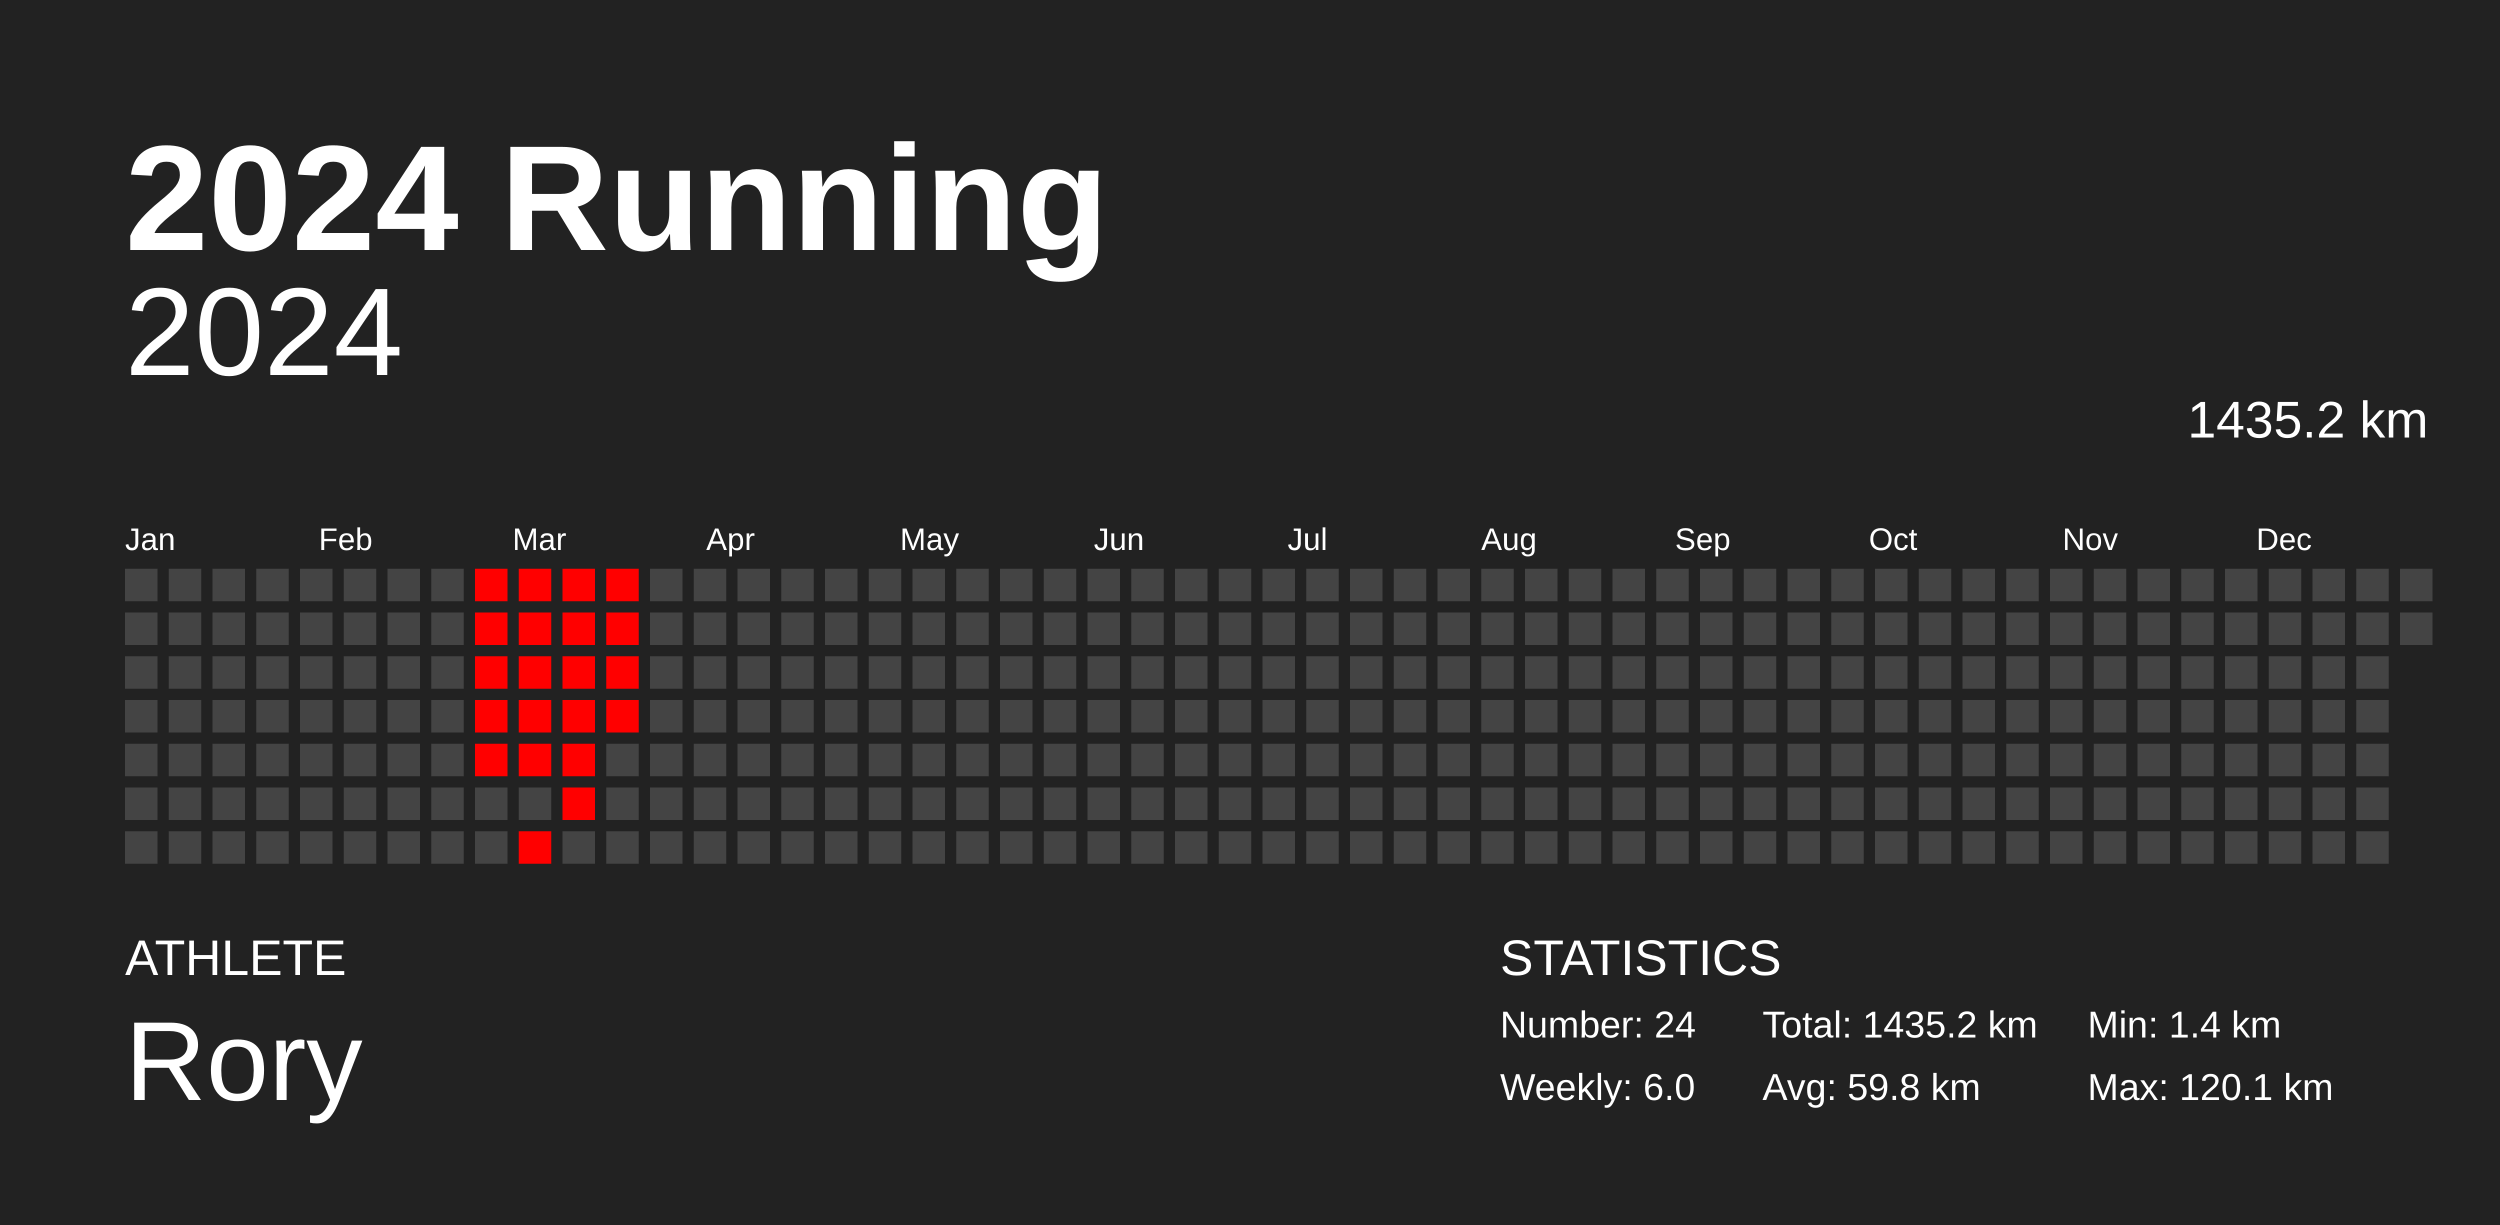
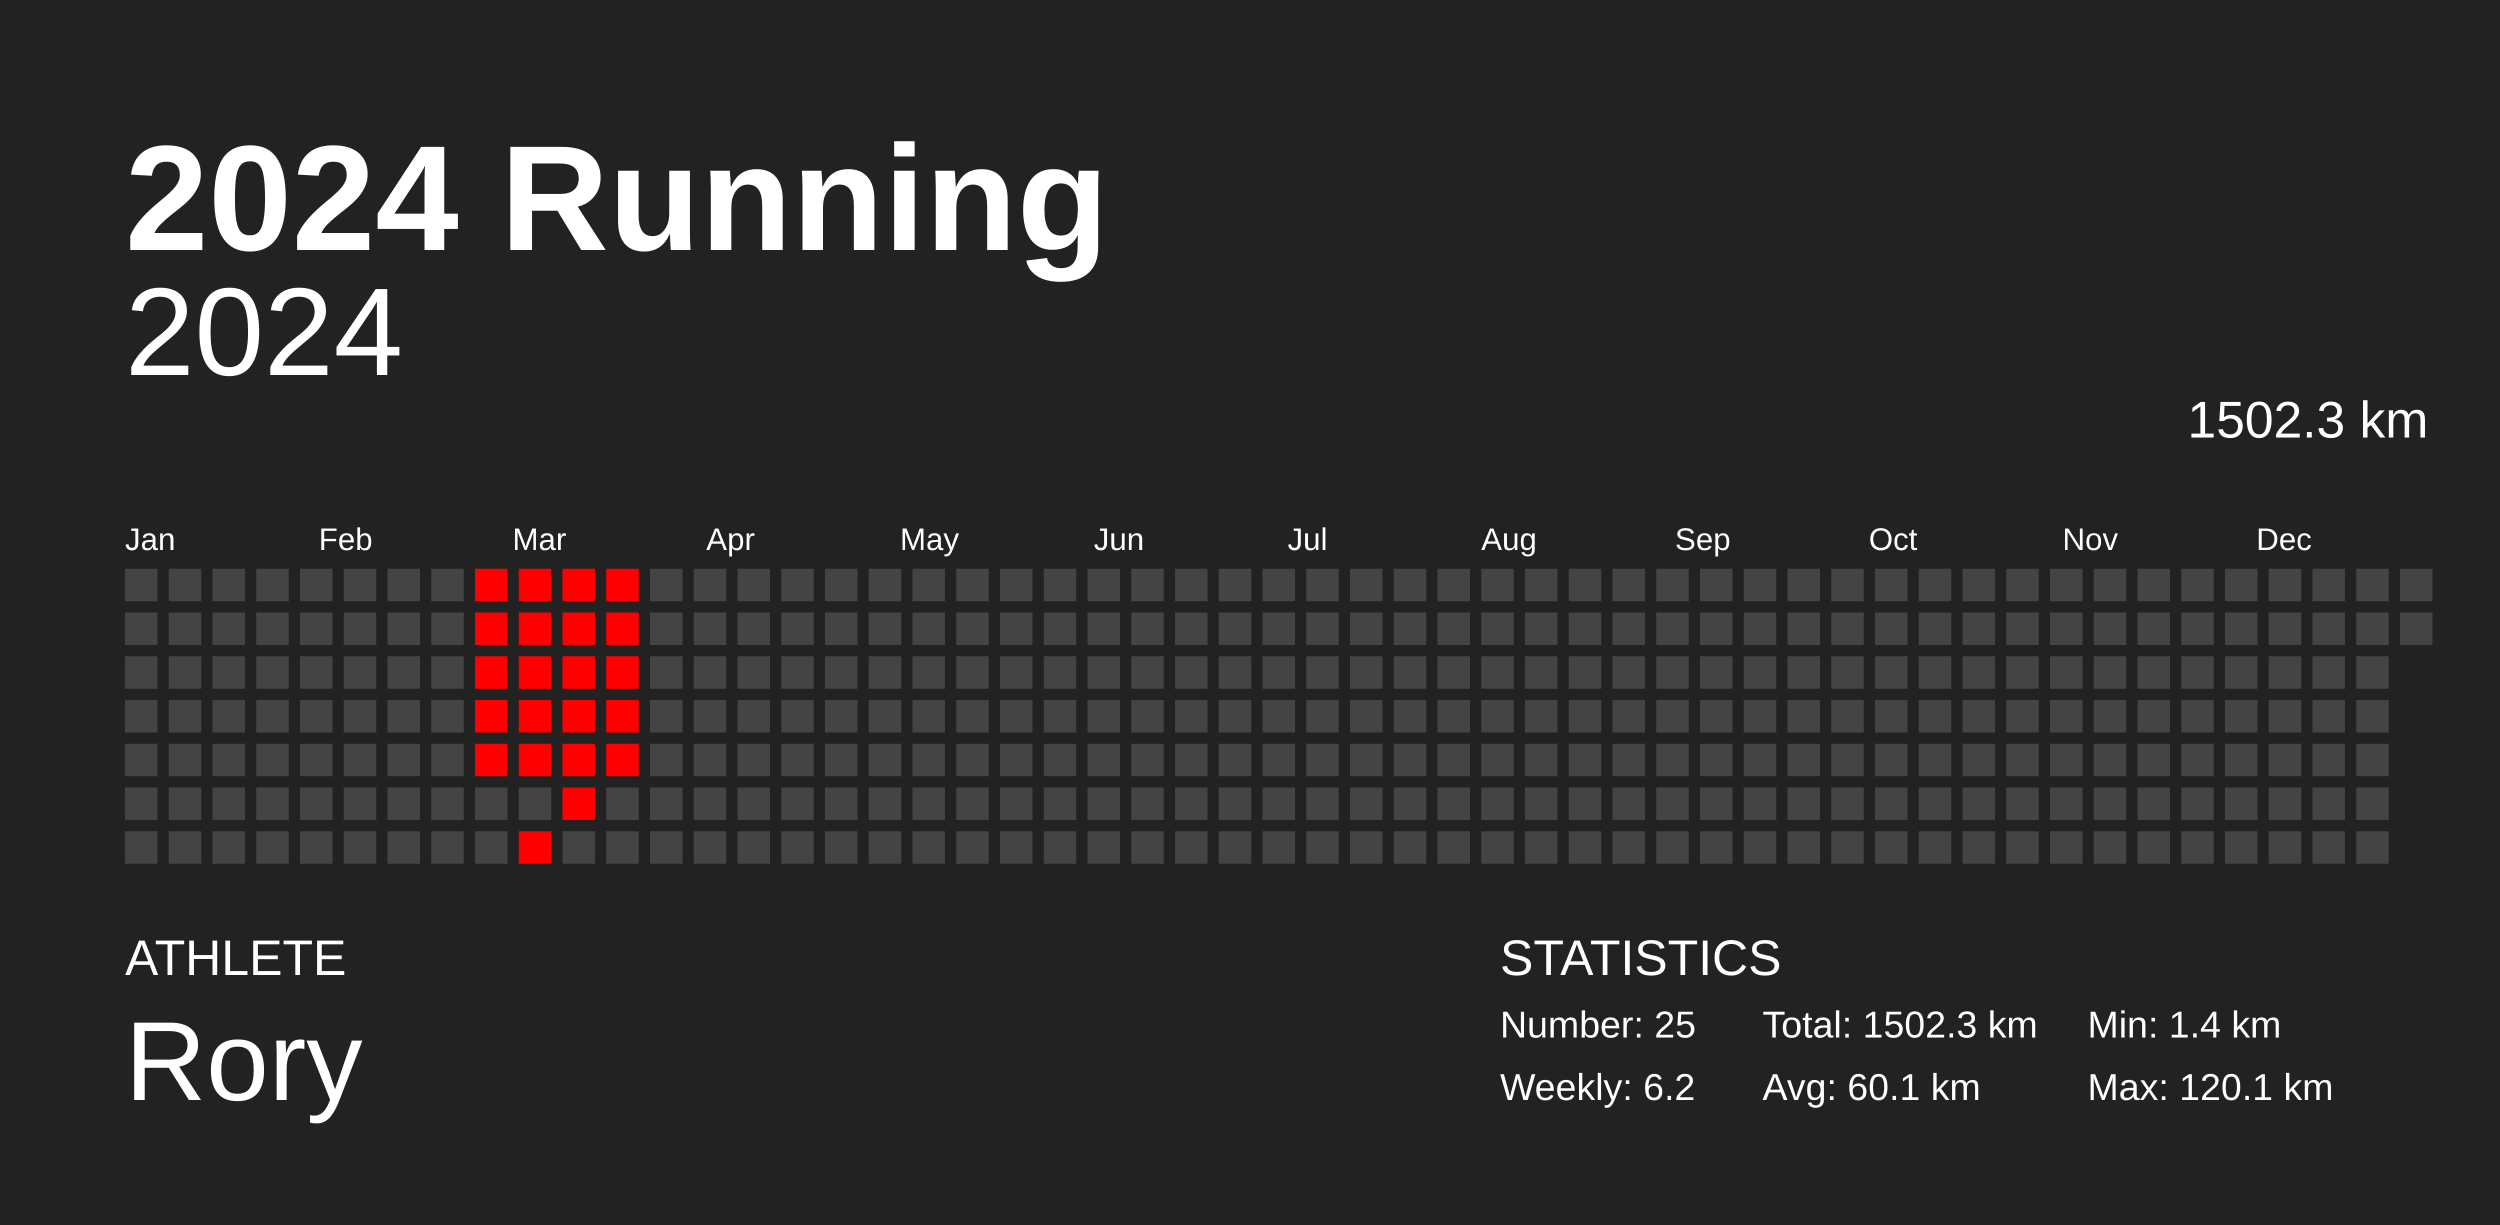
<svg xmlns="http://www.w3.org/2000/svg" baseProfile="full" height="98mm" version="1.1" viewBox="0,0,200,98" width="200mm">
  <defs />
  <rect fill="#222222" height="98" width="200" x="0" y="0" />
  <text fill="#FFFFFF" style="font-size:12px; font-family:Arial; font-weight:bold;" x="10" y="20">2024 Running</text>
  <text fill="#FFFFFF" style="font-size:4px; font-family:Arial" x="10" y="78">ATHLETE</text>
  <text fill="#FFFFFF" style="font-size:9px; font-family:Arial" x="10" y="88">Rory</text>
  <text fill="#FFFFFF" style="font-size:4px; font-family:Arial" x="120" y="78">STATISTICS</text>
-   <text fill="#FFFFFF" style="font-size:3px; font-family:Arial" x="120" y="83">Number: 24</text>
-   <text fill="#FFFFFF" style="font-size:3px; font-family:Arial" x="120" y="88">Weekly: 6.0</text>
-   <text fill="#FFFFFF" style="font-size:3px; font-family:Arial" x="141" y="83">Total: 1435.2 km</text>
-   <text fill="#FFFFFF" style="font-size:3px; font-family:Arial" x="141" y="88">Avg: 59.8 km</text>
+   <text fill="#FFFFFF" style="font-size:3px; font-family:Arial" x="120" y="83">Number: 25</text>
+   <text fill="#FFFFFF" style="font-size:3px; font-family:Arial" x="120" y="88">Weekly: 6.2</text>
+   <text fill="#FFFFFF" style="font-size:3px; font-family:Arial" x="141" y="83">Total: 1502.3 km</text>
+   <text fill="#FFFFFF" style="font-size:3px; font-family:Arial" x="141" y="88">Avg: 60.1 km</text>
  <text fill="#FFFFFF" style="font-size:3px; font-family:Arial" x="167" y="83">Min: 1.4 km</text>
  <text fill="#FFFFFF" style="font-size:3px; font-family:Arial" x="167" y="88">Max: 120.1 km</text>
  <text alignment-baseline="hanging" fill="#FFFFFF" style="font-size:10.0px; font-family:Arial;" x="10" y="30">2024</text>
-   <text alignment-baseline="hanging" fill="#FFFFFF" style="font-size:4.125px; font-family:Arial;" x="175" y="35">1435.2 km</text>
+   <text alignment-baseline="hanging" fill="#FFFFFF" style="font-size:4.125px; font-family:Arial;" x="175" y="35">1502.3 km</text>
  <text fill="#FFFFFF" style="font-size:2.5px; font-family:Arial" x="10.0" y="44">Jan</text>
  <text fill="#FFFFFF" style="font-size:2.5px; font-family:Arial" x="25.5" y="44">Feb</text>
  <text fill="#FFFFFF" style="font-size:2.5px; font-family:Arial" x="41.0" y="44">Mar</text>
  <text fill="#FFFFFF" style="font-size:2.5px; font-family:Arial" x="56.5" y="44">Apr</text>
  <text fill="#FFFFFF" style="font-size:2.5px; font-family:Arial" x="72.0" y="44">May</text>
  <text fill="#FFFFFF" style="font-size:2.5px; font-family:Arial" x="87.5" y="44">Jun</text>
  <text fill="#FFFFFF" style="font-size:2.5px; font-family:Arial" x="103.0" y="44">Jul</text>
  <text fill="#FFFFFF" style="font-size:2.5px; font-family:Arial" x="118.5" y="44">Aug</text>
  <text fill="#FFFFFF" style="font-size:2.5px; font-family:Arial" x="134.0" y="44">Sep</text>
  <text fill="#FFFFFF" style="font-size:2.5px; font-family:Arial" x="149.5" y="44">Oct</text>
  <text fill="#FFFFFF" style="font-size:2.5px; font-family:Arial" x="165.0" y="44">Nov</text>
  <text fill="#FFFFFF" style="font-size:2.5px; font-family:Arial" x="180.5" y="44">Dec</text>
  <rect fill="#444444" height="2.6" width="2.6" x="10.0" y="45.5" />
  <rect fill="#444444" height="2.6" width="2.6" x="10.0" y="49.0" />
  <rect fill="#444444" height="2.6" width="2.6" x="10.0" y="52.5" />
  <rect fill="#444444" height="2.6" width="2.6" x="10.0" y="56.0" />
  <rect fill="#444444" height="2.6" width="2.6" x="10.0" y="59.5" />
  <rect fill="#444444" height="2.6" width="2.6" x="10.0" y="63.0" />
  <rect fill="#444444" height="2.6" width="2.6" x="10.0" y="66.5" />
  <rect fill="#444444" height="2.6" width="2.6" x="13.5" y="45.5" />
  <rect fill="#444444" height="2.6" width="2.6" x="13.5" y="49.0" />
  <rect fill="#444444" height="2.6" width="2.6" x="13.5" y="52.5" />
  <rect fill="#444444" height="2.6" width="2.6" x="13.5" y="56.0" />
  <rect fill="#444444" height="2.6" width="2.6" x="13.5" y="59.5" />
  <rect fill="#444444" height="2.6" width="2.6" x="13.5" y="63.0" />
  <rect fill="#444444" height="2.6" width="2.6" x="13.5" y="66.5" />
  <rect fill="#444444" height="2.6" width="2.6" x="17.0" y="45.5" />
  <rect fill="#444444" height="2.6" width="2.6" x="17.0" y="49.0" />
  <rect fill="#444444" height="2.6" width="2.6" x="17.0" y="52.5" />
  <rect fill="#444444" height="2.6" width="2.6" x="17.0" y="56.0" />
  <rect fill="#444444" height="2.6" width="2.6" x="17.0" y="59.5" />
  <rect fill="#444444" height="2.6" width="2.6" x="17.0" y="63.0" />
  <rect fill="#444444" height="2.6" width="2.6" x="17.0" y="66.5" />
  <rect fill="#444444" height="2.6" width="2.6" x="20.5" y="45.5" />
  <rect fill="#444444" height="2.6" width="2.6" x="20.5" y="49.0" />
  <rect fill="#444444" height="2.6" width="2.6" x="20.5" y="52.5" />
  <rect fill="#444444" height="2.6" width="2.6" x="20.5" y="56.0" />
  <rect fill="#444444" height="2.6" width="2.6" x="20.5" y="59.5" />
  <rect fill="#444444" height="2.6" width="2.6" x="20.5" y="63.0" />
  <rect fill="#444444" height="2.6" width="2.6" x="20.5" y="66.5" />
  <rect fill="#444444" height="2.6" width="2.6" x="24.0" y="45.5" />
  <rect fill="#444444" height="2.6" width="2.6" x="24.0" y="49.0" />
  <rect fill="#444444" height="2.6" width="2.6" x="24.0" y="52.5" />
  <rect fill="#444444" height="2.6" width="2.6" x="24.0" y="56.0" />
  <rect fill="#444444" height="2.6" width="2.6" x="24.0" y="59.5" />
  <rect fill="#444444" height="2.6" width="2.6" x="24.0" y="63.0" />
  <rect fill="#444444" height="2.6" width="2.6" x="24.0" y="66.5" />
  <rect fill="#444444" height="2.6" width="2.6" x="27.5" y="45.5" />
  <rect fill="#444444" height="2.6" width="2.6" x="27.5" y="49.0" />
  <rect fill="#444444" height="2.6" width="2.6" x="27.5" y="52.5" />
  <rect fill="#444444" height="2.6" width="2.6" x="27.5" y="56.0" />
  <rect fill="#444444" height="2.6" width="2.6" x="27.5" y="59.5" />
  <rect fill="#444444" height="2.6" width="2.6" x="27.5" y="63.0" />
  <rect fill="#444444" height="2.6" width="2.6" x="27.5" y="66.5" />
  <rect fill="#444444" height="2.6" width="2.6" x="31.0" y="45.5" />
  <rect fill="#444444" height="2.6" width="2.6" x="31.0" y="49.0" />
  <rect fill="#444444" height="2.6" width="2.6" x="31.0" y="52.5" />
  <rect fill="#444444" height="2.6" width="2.6" x="31.0" y="56.0" />
  <rect fill="#444444" height="2.6" width="2.6" x="31.0" y="59.5" />
  <rect fill="#444444" height="2.6" width="2.6" x="31.0" y="63.0" />
  <rect fill="#444444" height="2.6" width="2.6" x="31.0" y="66.5" />
  <rect fill="#444444" height="2.6" width="2.6" x="34.5" y="45.5" />
  <rect fill="#444444" height="2.6" width="2.6" x="34.5" y="49.0" />
  <rect fill="#444444" height="2.6" width="2.6" x="34.5" y="52.5" />
  <rect fill="#444444" height="2.6" width="2.6" x="34.5" y="56.0" />
  <rect fill="#444444" height="2.6" width="2.6" x="34.5" y="59.5" />
  <rect fill="#444444" height="2.6" width="2.6" x="34.5" y="63.0" />
  <rect fill="#444444" height="2.6" width="2.6" x="34.5" y="66.5" />
  <rect fill="red" height="2.6" width="2.6" x="38.0" y="45.5" />
  <rect fill="red" height="2.6" width="2.6" x="38.0" y="49.0" />
  <rect fill="red" height="2.6" width="2.6" x="38.0" y="52.5" />
  <rect fill="red" height="2.6" width="2.6" x="38.0" y="56.0" />
  <rect fill="red" height="2.6" width="2.6" x="38.0" y="59.5" />
  <rect fill="#444444" height="2.6" width="2.6" x="38.0" y="63.0" />
  <rect fill="#444444" height="2.6" width="2.6" x="38.0" y="66.5" />
  <rect fill="red" height="2.6" width="2.6" x="41.5" y="45.5" />
  <rect fill="red" height="2.6" width="2.6" x="41.5" y="49.0" />
  <rect fill="red" height="2.6" width="2.6" x="41.5" y="52.5" />
  <rect fill="red" height="2.6" width="2.6" x="41.5" y="56.0" />
  <rect fill="red" height="2.6" width="2.6" x="41.5" y="59.5" />
  <rect fill="#444444" height="2.6" width="2.6" x="41.5" y="63.0" />
  <rect fill="red" height="2.6" width="2.6" x="41.5" y="66.5" />
  <rect fill="red" height="2.6" width="2.6" x="45.0" y="45.5" />
  <rect fill="red" height="2.6" width="2.6" x="45.0" y="49.0" />
  <rect fill="red" height="2.6" width="2.6" x="45.0" y="52.5" />
  <rect fill="red" height="2.6" width="2.6" x="45.0" y="56.0" />
  <rect fill="red" height="2.6" width="2.6" x="45.0" y="59.5" />
  <rect fill="red" height="2.6" width="2.6" x="45.0" y="63.0" />
  <rect fill="#444444" height="2.6" width="2.6" x="45.0" y="66.5" />
  <rect fill="red" height="2.6" width="2.6" x="48.5" y="45.5" />
  <rect fill="red" height="2.6" width="2.6" x="48.5" y="49.0" />
  <rect fill="red" height="2.6" width="2.6" x="48.5" y="52.5" />
  <rect fill="red" height="2.6" width="2.6" x="48.5" y="56.0" />
-   <rect fill="#444444" height="2.6" width="2.6" x="48.5" y="59.5" />
+   <rect fill="red" height="2.6" width="2.6" x="48.5" y="59.5" />
  <rect fill="#444444" height="2.6" width="2.6" x="48.5" y="63.0" />
  <rect fill="#444444" height="2.6" width="2.6" x="48.5" y="66.5" />
  <rect fill="#444444" height="2.6" width="2.6" x="52.0" y="45.5" />
  <rect fill="#444444" height="2.6" width="2.6" x="52.0" y="49.0" />
  <rect fill="#444444" height="2.6" width="2.6" x="52.0" y="52.5" />
  <rect fill="#444444" height="2.6" width="2.6" x="52.0" y="56.0" />
  <rect fill="#444444" height="2.6" width="2.6" x="52.0" y="59.5" />
  <rect fill="#444444" height="2.6" width="2.6" x="52.0" y="63.0" />
  <rect fill="#444444" height="2.6" width="2.6" x="52.0" y="66.5" />
  <rect fill="#444444" height="2.6" width="2.6" x="55.5" y="45.5" />
  <rect fill="#444444" height="2.6" width="2.6" x="55.5" y="49.0" />
  <rect fill="#444444" height="2.6" width="2.6" x="55.5" y="52.5" />
  <rect fill="#444444" height="2.6" width="2.6" x="55.5" y="56.0" />
  <rect fill="#444444" height="2.6" width="2.6" x="55.5" y="59.5" />
  <rect fill="#444444" height="2.6" width="2.6" x="55.5" y="63.0" />
  <rect fill="#444444" height="2.6" width="2.6" x="55.5" y="66.5" />
  <rect fill="#444444" height="2.6" width="2.6" x="59.0" y="45.5" />
  <rect fill="#444444" height="2.6" width="2.6" x="59.0" y="49.0" />
  <rect fill="#444444" height="2.6" width="2.6" x="59.0" y="52.5" />
  <rect fill="#444444" height="2.6" width="2.6" x="59.0" y="56.0" />
  <rect fill="#444444" height="2.6" width="2.6" x="59.0" y="59.5" />
  <rect fill="#444444" height="2.6" width="2.6" x="59.0" y="63.0" />
  <rect fill="#444444" height="2.6" width="2.6" x="59.0" y="66.5" />
  <rect fill="#444444" height="2.6" width="2.6" x="62.5" y="45.5" />
  <rect fill="#444444" height="2.6" width="2.6" x="62.5" y="49.0" />
  <rect fill="#444444" height="2.6" width="2.6" x="62.5" y="52.5" />
  <rect fill="#444444" height="2.6" width="2.6" x="62.5" y="56.0" />
  <rect fill="#444444" height="2.6" width="2.6" x="62.5" y="59.5" />
  <rect fill="#444444" height="2.6" width="2.6" x="62.5" y="63.0" />
  <rect fill="#444444" height="2.6" width="2.6" x="62.5" y="66.5" />
  <rect fill="#444444" height="2.6" width="2.6" x="66.0" y="45.5" />
  <rect fill="#444444" height="2.6" width="2.6" x="66.0" y="49.0" />
  <rect fill="#444444" height="2.6" width="2.6" x="66.0" y="52.5" />
  <rect fill="#444444" height="2.6" width="2.6" x="66.0" y="56.0" />
  <rect fill="#444444" height="2.6" width="2.6" x="66.0" y="59.5" />
  <rect fill="#444444" height="2.6" width="2.6" x="66.0" y="63.0" />
  <rect fill="#444444" height="2.6" width="2.6" x="66.0" y="66.5" />
  <rect fill="#444444" height="2.6" width="2.6" x="69.5" y="45.5" />
  <rect fill="#444444" height="2.6" width="2.6" x="69.5" y="49.0" />
  <rect fill="#444444" height="2.6" width="2.6" x="69.5" y="52.5" />
  <rect fill="#444444" height="2.6" width="2.6" x="69.5" y="56.0" />
  <rect fill="#444444" height="2.6" width="2.6" x="69.5" y="59.5" />
  <rect fill="#444444" height="2.6" width="2.6" x="69.5" y="63.0" />
  <rect fill="#444444" height="2.6" width="2.6" x="69.5" y="66.5" />
  <rect fill="#444444" height="2.6" width="2.6" x="73.0" y="45.5" />
  <rect fill="#444444" height="2.6" width="2.6" x="73.0" y="49.0" />
  <rect fill="#444444" height="2.6" width="2.6" x="73.0" y="52.5" />
  <rect fill="#444444" height="2.6" width="2.6" x="73.0" y="56.0" />
  <rect fill="#444444" height="2.6" width="2.6" x="73.0" y="59.5" />
  <rect fill="#444444" height="2.6" width="2.6" x="73.0" y="63.0" />
  <rect fill="#444444" height="2.6" width="2.6" x="73.0" y="66.5" />
  <rect fill="#444444" height="2.6" width="2.6" x="76.5" y="45.5" />
  <rect fill="#444444" height="2.6" width="2.6" x="76.5" y="49.0" />
  <rect fill="#444444" height="2.6" width="2.6" x="76.5" y="52.5" />
  <rect fill="#444444" height="2.6" width="2.6" x="76.5" y="56.0" />
  <rect fill="#444444" height="2.6" width="2.6" x="76.5" y="59.5" />
  <rect fill="#444444" height="2.6" width="2.6" x="76.5" y="63.0" />
  <rect fill="#444444" height="2.6" width="2.6" x="76.5" y="66.5" />
  <rect fill="#444444" height="2.6" width="2.6" x="80.0" y="45.5" />
  <rect fill="#444444" height="2.6" width="2.6" x="80.0" y="49.0" />
  <rect fill="#444444" height="2.6" width="2.6" x="80.0" y="52.5" />
  <rect fill="#444444" height="2.6" width="2.6" x="80.0" y="56.0" />
  <rect fill="#444444" height="2.6" width="2.6" x="80.0" y="59.5" />
  <rect fill="#444444" height="2.6" width="2.6" x="80.0" y="63.0" />
  <rect fill="#444444" height="2.6" width="2.6" x="80.0" y="66.5" />
  <rect fill="#444444" height="2.6" width="2.6" x="83.5" y="45.5" />
  <rect fill="#444444" height="2.6" width="2.6" x="83.5" y="49.0" />
  <rect fill="#444444" height="2.6" width="2.6" x="83.5" y="52.5" />
  <rect fill="#444444" height="2.6" width="2.6" x="83.5" y="56.0" />
  <rect fill="#444444" height="2.6" width="2.6" x="83.5" y="59.5" />
  <rect fill="#444444" height="2.6" width="2.6" x="83.5" y="63.0" />
  <rect fill="#444444" height="2.6" width="2.6" x="83.5" y="66.5" />
  <rect fill="#444444" height="2.6" width="2.6" x="87.0" y="45.5" />
  <rect fill="#444444" height="2.6" width="2.6" x="87.0" y="49.0" />
  <rect fill="#444444" height="2.6" width="2.6" x="87.0" y="52.5" />
  <rect fill="#444444" height="2.6" width="2.6" x="87.0" y="56.0" />
  <rect fill="#444444" height="2.6" width="2.6" x="87.0" y="59.5" />
  <rect fill="#444444" height="2.6" width="2.6" x="87.0" y="63.0" />
  <rect fill="#444444" height="2.6" width="2.6" x="87.0" y="66.5" />
  <rect fill="#444444" height="2.6" width="2.6" x="90.5" y="45.5" />
  <rect fill="#444444" height="2.6" width="2.6" x="90.5" y="49.0" />
  <rect fill="#444444" height="2.6" width="2.6" x="90.5" y="52.5" />
  <rect fill="#444444" height="2.6" width="2.6" x="90.5" y="56.0" />
  <rect fill="#444444" height="2.6" width="2.6" x="90.5" y="59.5" />
  <rect fill="#444444" height="2.6" width="2.6" x="90.5" y="63.0" />
  <rect fill="#444444" height="2.6" width="2.6" x="90.5" y="66.5" />
  <rect fill="#444444" height="2.6" width="2.6" x="94.0" y="45.5" />
  <rect fill="#444444" height="2.6" width="2.6" x="94.0" y="49.0" />
  <rect fill="#444444" height="2.6" width="2.6" x="94.0" y="52.5" />
  <rect fill="#444444" height="2.6" width="2.6" x="94.0" y="56.0" />
  <rect fill="#444444" height="2.6" width="2.6" x="94.0" y="59.5" />
  <rect fill="#444444" height="2.6" width="2.6" x="94.0" y="63.0" />
  <rect fill="#444444" height="2.6" width="2.6" x="94.0" y="66.5" />
  <rect fill="#444444" height="2.6" width="2.6" x="97.5" y="45.5" />
  <rect fill="#444444" height="2.6" width="2.6" x="97.5" y="49.0" />
  <rect fill="#444444" height="2.6" width="2.6" x="97.5" y="52.5" />
  <rect fill="#444444" height="2.6" width="2.6" x="97.5" y="56.0" />
  <rect fill="#444444" height="2.6" width="2.6" x="97.5" y="59.5" />
  <rect fill="#444444" height="2.6" width="2.6" x="97.5" y="63.0" />
  <rect fill="#444444" height="2.6" width="2.6" x="97.5" y="66.5" />
  <rect fill="#444444" height="2.6" width="2.6" x="101.0" y="45.5" />
  <rect fill="#444444" height="2.6" width="2.6" x="101.0" y="49.0" />
  <rect fill="#444444" height="2.6" width="2.6" x="101.0" y="52.5" />
  <rect fill="#444444" height="2.6" width="2.6" x="101.0" y="56.0" />
  <rect fill="#444444" height="2.6" width="2.6" x="101.0" y="59.5" />
  <rect fill="#444444" height="2.6" width="2.6" x="101.0" y="63.0" />
  <rect fill="#444444" height="2.6" width="2.6" x="101.0" y="66.5" />
  <rect fill="#444444" height="2.6" width="2.6" x="104.5" y="45.5" />
  <rect fill="#444444" height="2.6" width="2.6" x="104.5" y="49.0" />
  <rect fill="#444444" height="2.6" width="2.6" x="104.5" y="52.5" />
  <rect fill="#444444" height="2.6" width="2.6" x="104.5" y="56.0" />
  <rect fill="#444444" height="2.6" width="2.6" x="104.5" y="59.5" />
  <rect fill="#444444" height="2.6" width="2.6" x="104.5" y="63.0" />
  <rect fill="#444444" height="2.6" width="2.6" x="104.5" y="66.5" />
  <rect fill="#444444" height="2.6" width="2.6" x="108.0" y="45.5" />
  <rect fill="#444444" height="2.6" width="2.6" x="108.0" y="49.0" />
  <rect fill="#444444" height="2.6" width="2.6" x="108.0" y="52.5" />
  <rect fill="#444444" height="2.6" width="2.6" x="108.0" y="56.0" />
  <rect fill="#444444" height="2.6" width="2.6" x="108.0" y="59.5" />
  <rect fill="#444444" height="2.6" width="2.6" x="108.0" y="63.0" />
  <rect fill="#444444" height="2.6" width="2.6" x="108.0" y="66.5" />
  <rect fill="#444444" height="2.6" width="2.6" x="111.5" y="45.5" />
  <rect fill="#444444" height="2.6" width="2.6" x="111.5" y="49.0" />
  <rect fill="#444444" height="2.6" width="2.6" x="111.5" y="52.5" />
  <rect fill="#444444" height="2.6" width="2.6" x="111.5" y="56.0" />
  <rect fill="#444444" height="2.6" width="2.6" x="111.5" y="59.5" />
  <rect fill="#444444" height="2.6" width="2.6" x="111.5" y="63.0" />
  <rect fill="#444444" height="2.6" width="2.6" x="111.5" y="66.5" />
  <rect fill="#444444" height="2.6" width="2.6" x="115.0" y="45.5" />
  <rect fill="#444444" height="2.6" width="2.6" x="115.0" y="49.0" />
  <rect fill="#444444" height="2.6" width="2.6" x="115.0" y="52.5" />
  <rect fill="#444444" height="2.6" width="2.6" x="115.0" y="56.0" />
  <rect fill="#444444" height="2.6" width="2.6" x="115.0" y="59.5" />
  <rect fill="#444444" height="2.6" width="2.6" x="115.0" y="63.0" />
  <rect fill="#444444" height="2.6" width="2.6" x="115.0" y="66.5" />
  <rect fill="#444444" height="2.6" width="2.6" x="118.5" y="45.5" />
  <rect fill="#444444" height="2.6" width="2.6" x="118.5" y="49.0" />
  <rect fill="#444444" height="2.6" width="2.6" x="118.5" y="52.5" />
  <rect fill="#444444" height="2.6" width="2.6" x="118.5" y="56.0" />
  <rect fill="#444444" height="2.6" width="2.6" x="118.5" y="59.5" />
  <rect fill="#444444" height="2.6" width="2.6" x="118.5" y="63.0" />
  <rect fill="#444444" height="2.6" width="2.6" x="118.5" y="66.5" />
  <rect fill="#444444" height="2.6" width="2.6" x="122.0" y="45.5" />
  <rect fill="#444444" height="2.6" width="2.6" x="122.0" y="49.0" />
  <rect fill="#444444" height="2.6" width="2.6" x="122.0" y="52.5" />
  <rect fill="#444444" height="2.6" width="2.6" x="122.0" y="56.0" />
  <rect fill="#444444" height="2.6" width="2.6" x="122.0" y="59.5" />
  <rect fill="#444444" height="2.6" width="2.6" x="122.0" y="63.0" />
  <rect fill="#444444" height="2.6" width="2.6" x="122.0" y="66.5" />
  <rect fill="#444444" height="2.6" width="2.6" x="125.5" y="45.5" />
  <rect fill="#444444" height="2.6" width="2.6" x="125.5" y="49.0" />
  <rect fill="#444444" height="2.6" width="2.6" x="125.5" y="52.5" />
  <rect fill="#444444" height="2.6" width="2.6" x="125.5" y="56.0" />
  <rect fill="#444444" height="2.6" width="2.6" x="125.5" y="59.5" />
  <rect fill="#444444" height="2.6" width="2.6" x="125.5" y="63.0" />
  <rect fill="#444444" height="2.6" width="2.6" x="125.5" y="66.5" />
  <rect fill="#444444" height="2.6" width="2.6" x="129.0" y="45.5" />
  <rect fill="#444444" height="2.6" width="2.6" x="129.0" y="49.0" />
  <rect fill="#444444" height="2.6" width="2.6" x="129.0" y="52.5" />
  <rect fill="#444444" height="2.6" width="2.6" x="129.0" y="56.0" />
  <rect fill="#444444" height="2.6" width="2.6" x="129.0" y="59.5" />
  <rect fill="#444444" height="2.6" width="2.6" x="129.0" y="63.0" />
  <rect fill="#444444" height="2.6" width="2.6" x="129.0" y="66.5" />
  <rect fill="#444444" height="2.6" width="2.6" x="132.5" y="45.5" />
  <rect fill="#444444" height="2.6" width="2.6" x="132.5" y="49.0" />
  <rect fill="#444444" height="2.6" width="2.6" x="132.5" y="52.5" />
  <rect fill="#444444" height="2.6" width="2.6" x="132.5" y="56.0" />
  <rect fill="#444444" height="2.6" width="2.6" x="132.5" y="59.5" />
  <rect fill="#444444" height="2.6" width="2.6" x="132.5" y="63.0" />
  <rect fill="#444444" height="2.6" width="2.6" x="132.5" y="66.5" />
  <rect fill="#444444" height="2.6" width="2.6" x="136.0" y="45.5" />
  <rect fill="#444444" height="2.6" width="2.6" x="136.0" y="49.0" />
  <rect fill="#444444" height="2.6" width="2.6" x="136.0" y="52.5" />
  <rect fill="#444444" height="2.6" width="2.6" x="136.0" y="56.0" />
  <rect fill="#444444" height="2.6" width="2.6" x="136.0" y="59.5" />
  <rect fill="#444444" height="2.6" width="2.6" x="136.0" y="63.0" />
  <rect fill="#444444" height="2.6" width="2.6" x="136.0" y="66.5" />
  <rect fill="#444444" height="2.6" width="2.6" x="139.5" y="45.5" />
  <rect fill="#444444" height="2.6" width="2.6" x="139.5" y="49.0" />
  <rect fill="#444444" height="2.6" width="2.6" x="139.5" y="52.5" />
  <rect fill="#444444" height="2.6" width="2.6" x="139.5" y="56.0" />
  <rect fill="#444444" height="2.6" width="2.6" x="139.5" y="59.5" />
  <rect fill="#444444" height="2.6" width="2.6" x="139.5" y="63.0" />
  <rect fill="#444444" height="2.6" width="2.6" x="139.5" y="66.5" />
  <rect fill="#444444" height="2.6" width="2.6" x="143.0" y="45.5" />
  <rect fill="#444444" height="2.6" width="2.6" x="143.0" y="49.0" />
  <rect fill="#444444" height="2.6" width="2.6" x="143.0" y="52.5" />
  <rect fill="#444444" height="2.6" width="2.6" x="143.0" y="56.0" />
  <rect fill="#444444" height="2.6" width="2.6" x="143.0" y="59.5" />
  <rect fill="#444444" height="2.6" width="2.6" x="143.0" y="63.0" />
  <rect fill="#444444" height="2.6" width="2.6" x="143.0" y="66.5" />
  <rect fill="#444444" height="2.6" width="2.6" x="146.5" y="45.5" />
  <rect fill="#444444" height="2.6" width="2.6" x="146.5" y="49.0" />
  <rect fill="#444444" height="2.6" width="2.6" x="146.5" y="52.5" />
  <rect fill="#444444" height="2.6" width="2.6" x="146.5" y="56.0" />
  <rect fill="#444444" height="2.6" width="2.6" x="146.5" y="59.5" />
  <rect fill="#444444" height="2.6" width="2.6" x="146.5" y="63.0" />
  <rect fill="#444444" height="2.6" width="2.6" x="146.5" y="66.5" />
  <rect fill="#444444" height="2.6" width="2.6" x="150.0" y="45.5" />
  <rect fill="#444444" height="2.6" width="2.6" x="150.0" y="49.0" />
  <rect fill="#444444" height="2.6" width="2.6" x="150.0" y="52.5" />
  <rect fill="#444444" height="2.6" width="2.6" x="150.0" y="56.0" />
  <rect fill="#444444" height="2.6" width="2.6" x="150.0" y="59.5" />
  <rect fill="#444444" height="2.6" width="2.6" x="150.0" y="63.0" />
  <rect fill="#444444" height="2.6" width="2.6" x="150.0" y="66.5" />
  <rect fill="#444444" height="2.6" width="2.6" x="153.5" y="45.5" />
  <rect fill="#444444" height="2.6" width="2.6" x="153.5" y="49.0" />
  <rect fill="#444444" height="2.6" width="2.6" x="153.5" y="52.5" />
  <rect fill="#444444" height="2.6" width="2.6" x="153.5" y="56.0" />
  <rect fill="#444444" height="2.6" width="2.6" x="153.5" y="59.5" />
  <rect fill="#444444" height="2.6" width="2.6" x="153.5" y="63.0" />
  <rect fill="#444444" height="2.6" width="2.6" x="153.5" y="66.5" />
  <rect fill="#444444" height="2.6" width="2.6" x="157.0" y="45.5" />
  <rect fill="#444444" height="2.6" width="2.6" x="157.0" y="49.0" />
  <rect fill="#444444" height="2.6" width="2.6" x="157.0" y="52.5" />
  <rect fill="#444444" height="2.6" width="2.6" x="157.0" y="56.0" />
  <rect fill="#444444" height="2.6" width="2.6" x="157.0" y="59.5" />
  <rect fill="#444444" height="2.6" width="2.6" x="157.0" y="63.0" />
  <rect fill="#444444" height="2.6" width="2.6" x="157.0" y="66.5" />
  <rect fill="#444444" height="2.6" width="2.6" x="160.5" y="45.5" />
  <rect fill="#444444" height="2.6" width="2.6" x="160.5" y="49.0" />
  <rect fill="#444444" height="2.6" width="2.6" x="160.5" y="52.5" />
  <rect fill="#444444" height="2.6" width="2.6" x="160.5" y="56.0" />
  <rect fill="#444444" height="2.6" width="2.6" x="160.5" y="59.5" />
  <rect fill="#444444" height="2.6" width="2.6" x="160.5" y="63.0" />
  <rect fill="#444444" height="2.6" width="2.6" x="160.5" y="66.5" />
  <rect fill="#444444" height="2.6" width="2.6" x="164.0" y="45.5" />
  <rect fill="#444444" height="2.6" width="2.6" x="164.0" y="49.0" />
  <rect fill="#444444" height="2.6" width="2.6" x="164.0" y="52.5" />
  <rect fill="#444444" height="2.6" width="2.6" x="164.0" y="56.0" />
  <rect fill="#444444" height="2.6" width="2.6" x="164.0" y="59.5" />
  <rect fill="#444444" height="2.6" width="2.6" x="164.0" y="63.0" />
  <rect fill="#444444" height="2.6" width="2.6" x="164.0" y="66.5" />
  <rect fill="#444444" height="2.6" width="2.6" x="167.5" y="45.5" />
  <rect fill="#444444" height="2.6" width="2.6" x="167.5" y="49.0" />
  <rect fill="#444444" height="2.6" width="2.6" x="167.5" y="52.5" />
  <rect fill="#444444" height="2.6" width="2.6" x="167.5" y="56.0" />
  <rect fill="#444444" height="2.6" width="2.6" x="167.5" y="59.5" />
  <rect fill="#444444" height="2.6" width="2.6" x="167.5" y="63.0" />
  <rect fill="#444444" height="2.6" width="2.6" x="167.5" y="66.5" />
  <rect fill="#444444" height="2.6" width="2.6" x="171.0" y="45.5" />
  <rect fill="#444444" height="2.6" width="2.6" x="171.0" y="49.0" />
  <rect fill="#444444" height="2.6" width="2.6" x="171.0" y="52.5" />
  <rect fill="#444444" height="2.6" width="2.6" x="171.0" y="56.0" />
  <rect fill="#444444" height="2.6" width="2.6" x="171.0" y="59.5" />
  <rect fill="#444444" height="2.6" width="2.6" x="171.0" y="63.0" />
  <rect fill="#444444" height="2.6" width="2.6" x="171.0" y="66.5" />
  <rect fill="#444444" height="2.6" width="2.6" x="174.5" y="45.5" />
  <rect fill="#444444" height="2.6" width="2.6" x="174.5" y="49.0" />
  <rect fill="#444444" height="2.6" width="2.6" x="174.5" y="52.5" />
  <rect fill="#444444" height="2.6" width="2.6" x="174.5" y="56.0" />
  <rect fill="#444444" height="2.6" width="2.6" x="174.5" y="59.5" />
  <rect fill="#444444" height="2.6" width="2.6" x="174.5" y="63.0" />
  <rect fill="#444444" height="2.6" width="2.6" x="174.5" y="66.5" />
  <rect fill="#444444" height="2.6" width="2.6" x="178.0" y="45.5" />
  <rect fill="#444444" height="2.6" width="2.6" x="178.0" y="49.0" />
  <rect fill="#444444" height="2.6" width="2.6" x="178.0" y="52.5" />
  <rect fill="#444444" height="2.6" width="2.6" x="178.0" y="56.0" />
  <rect fill="#444444" height="2.6" width="2.6" x="178.0" y="59.5" />
  <rect fill="#444444" height="2.6" width="2.6" x="178.0" y="63.0" />
  <rect fill="#444444" height="2.6" width="2.6" x="178.0" y="66.5" />
  <rect fill="#444444" height="2.6" width="2.6" x="181.5" y="45.5" />
  <rect fill="#444444" height="2.6" width="2.6" x="181.5" y="49.0" />
  <rect fill="#444444" height="2.6" width="2.6" x="181.5" y="52.5" />
  <rect fill="#444444" height="2.6" width="2.6" x="181.5" y="56.0" />
  <rect fill="#444444" height="2.6" width="2.6" x="181.5" y="59.5" />
  <rect fill="#444444" height="2.6" width="2.6" x="181.5" y="63.0" />
  <rect fill="#444444" height="2.6" width="2.6" x="181.5" y="66.5" />
  <rect fill="#444444" height="2.6" width="2.6" x="185.0" y="45.5" />
  <rect fill="#444444" height="2.6" width="2.6" x="185.0" y="49.0" />
  <rect fill="#444444" height="2.6" width="2.6" x="185.0" y="52.5" />
  <rect fill="#444444" height="2.6" width="2.6" x="185.0" y="56.0" />
  <rect fill="#444444" height="2.6" width="2.6" x="185.0" y="59.5" />
  <rect fill="#444444" height="2.6" width="2.6" x="185.0" y="63.0" />
  <rect fill="#444444" height="2.6" width="2.6" x="185.0" y="66.5" />
  <rect fill="#444444" height="2.6" width="2.6" x="188.5" y="45.5" />
  <rect fill="#444444" height="2.6" width="2.6" x="188.5" y="49.0" />
  <rect fill="#444444" height="2.6" width="2.6" x="188.5" y="52.5" />
  <rect fill="#444444" height="2.6" width="2.6" x="188.5" y="56.0" />
  <rect fill="#444444" height="2.6" width="2.6" x="188.5" y="59.5" />
  <rect fill="#444444" height="2.6" width="2.6" x="188.5" y="63.0" />
  <rect fill="#444444" height="2.6" width="2.6" x="188.5" y="66.5" />
  <rect fill="#444444" height="2.6" width="2.6" x="192.0" y="45.5" />
  <rect fill="#444444" height="2.6" width="2.6" x="192.0" y="49.0" />
</svg>
